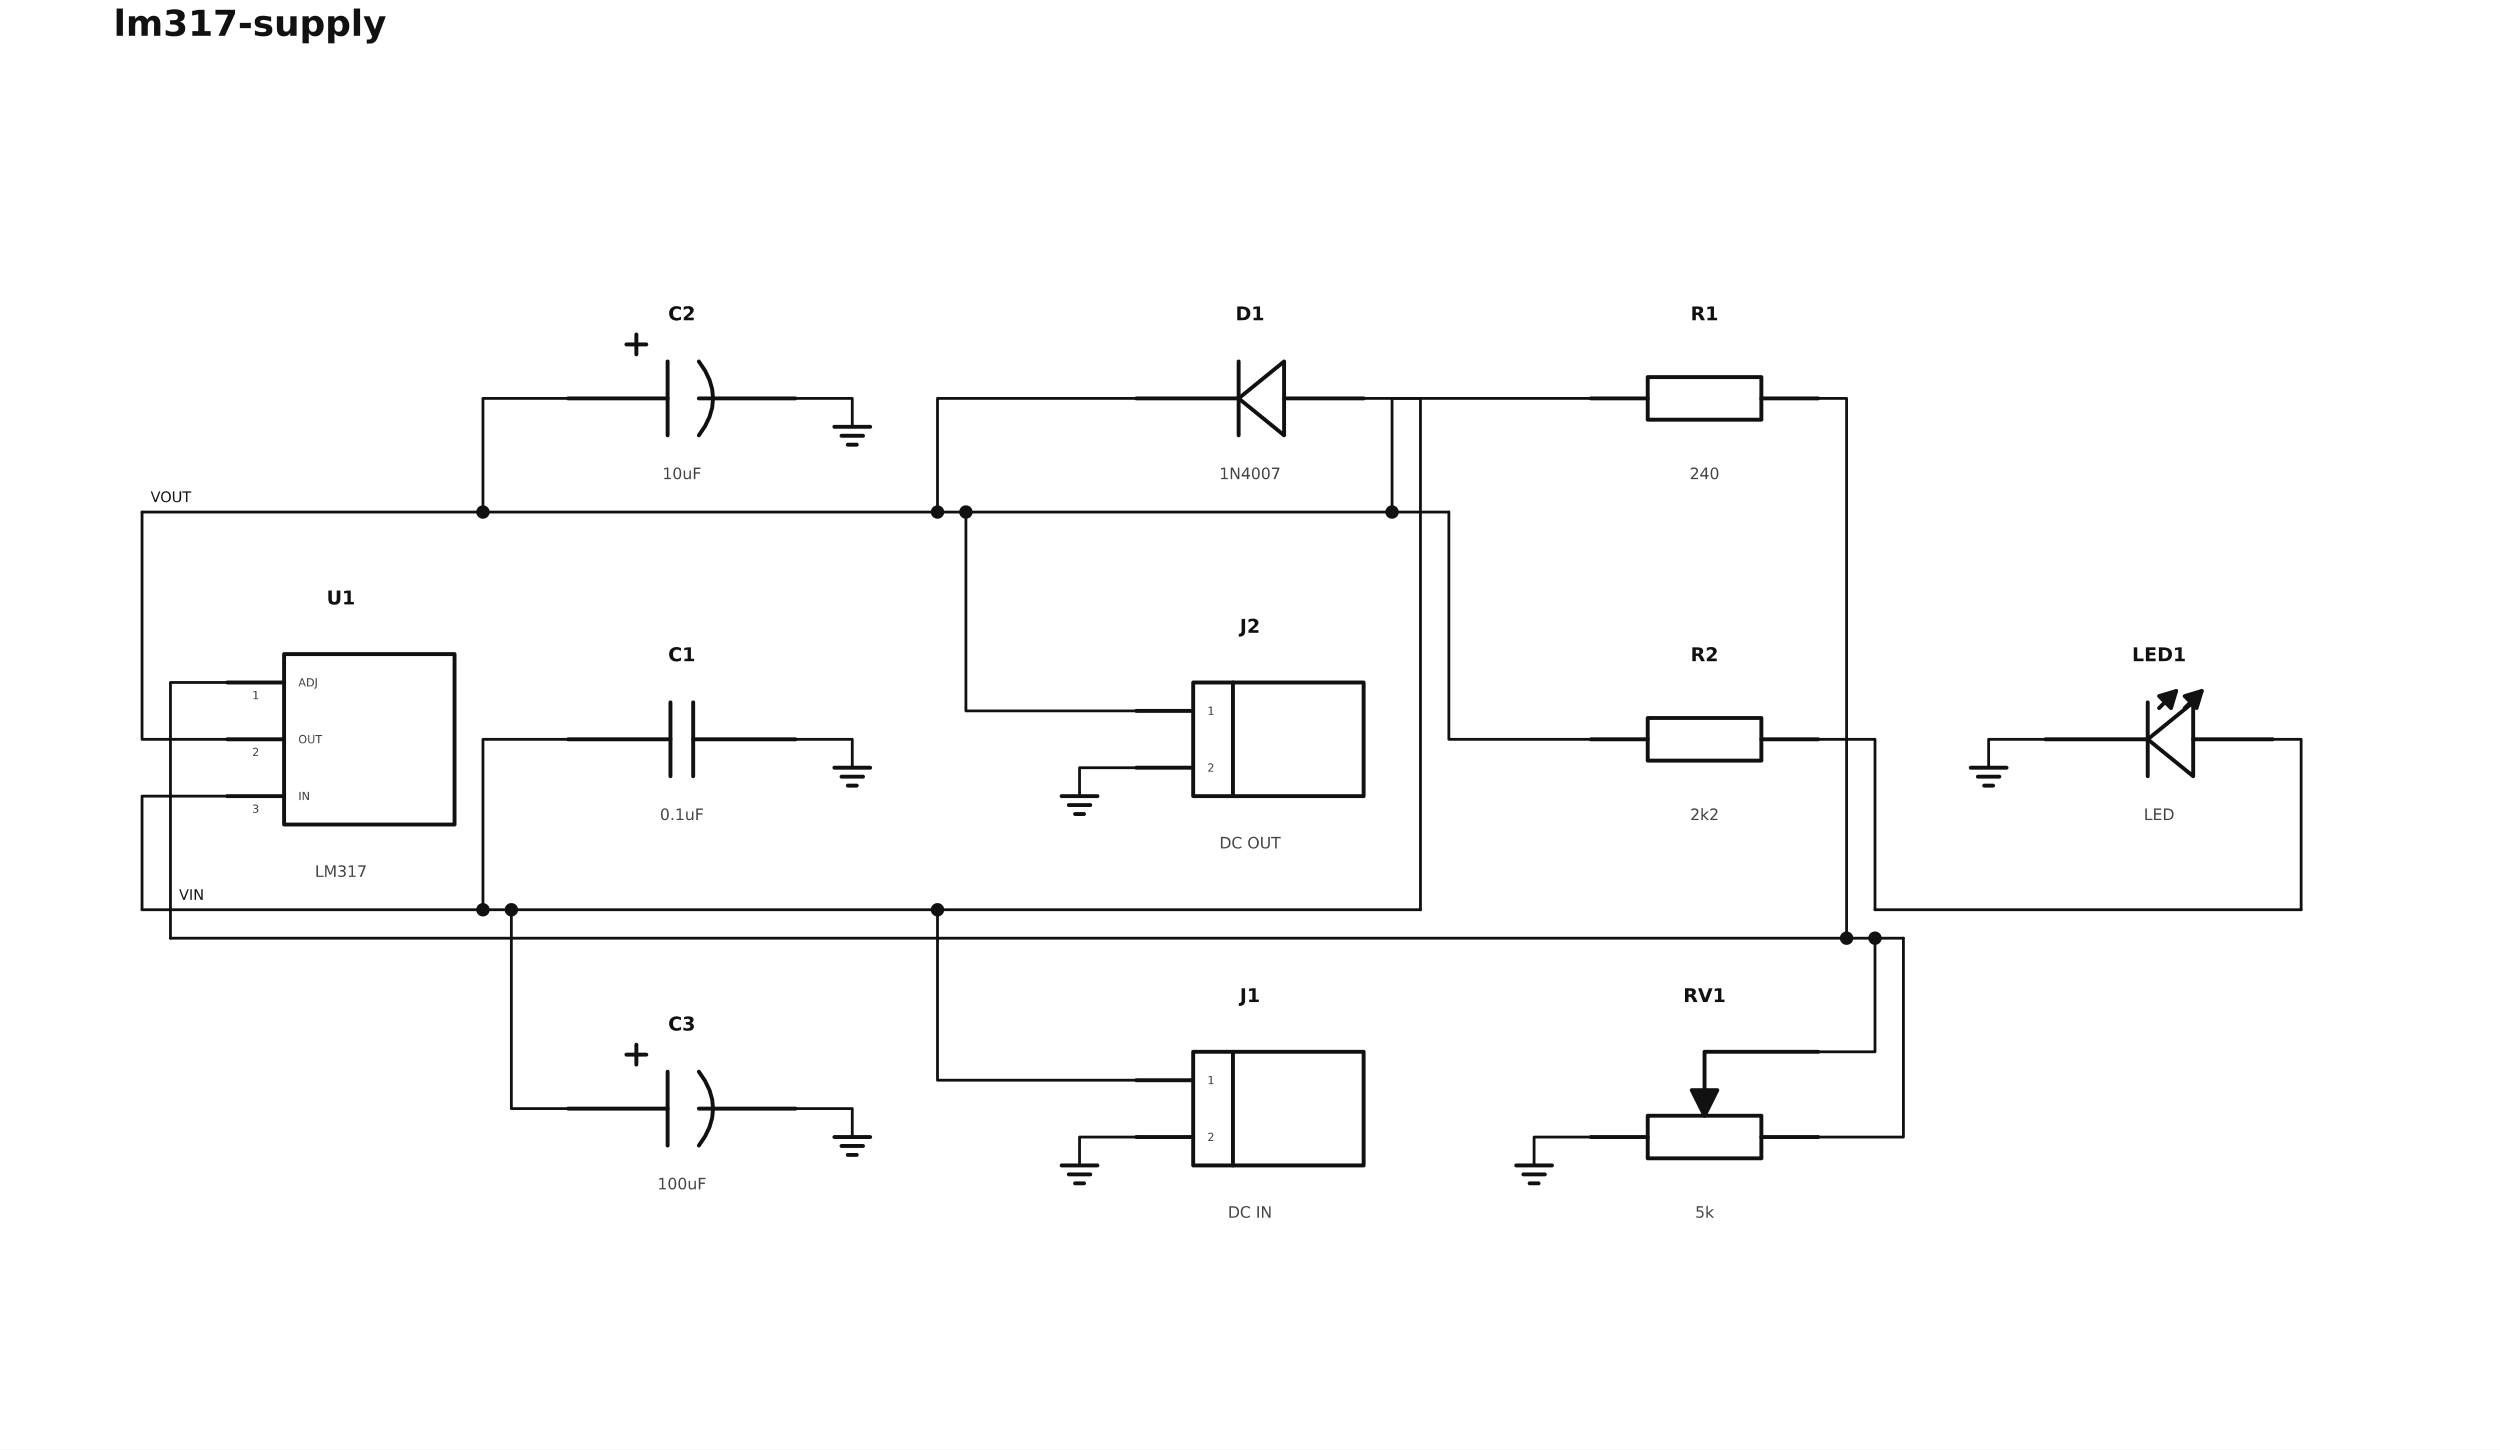
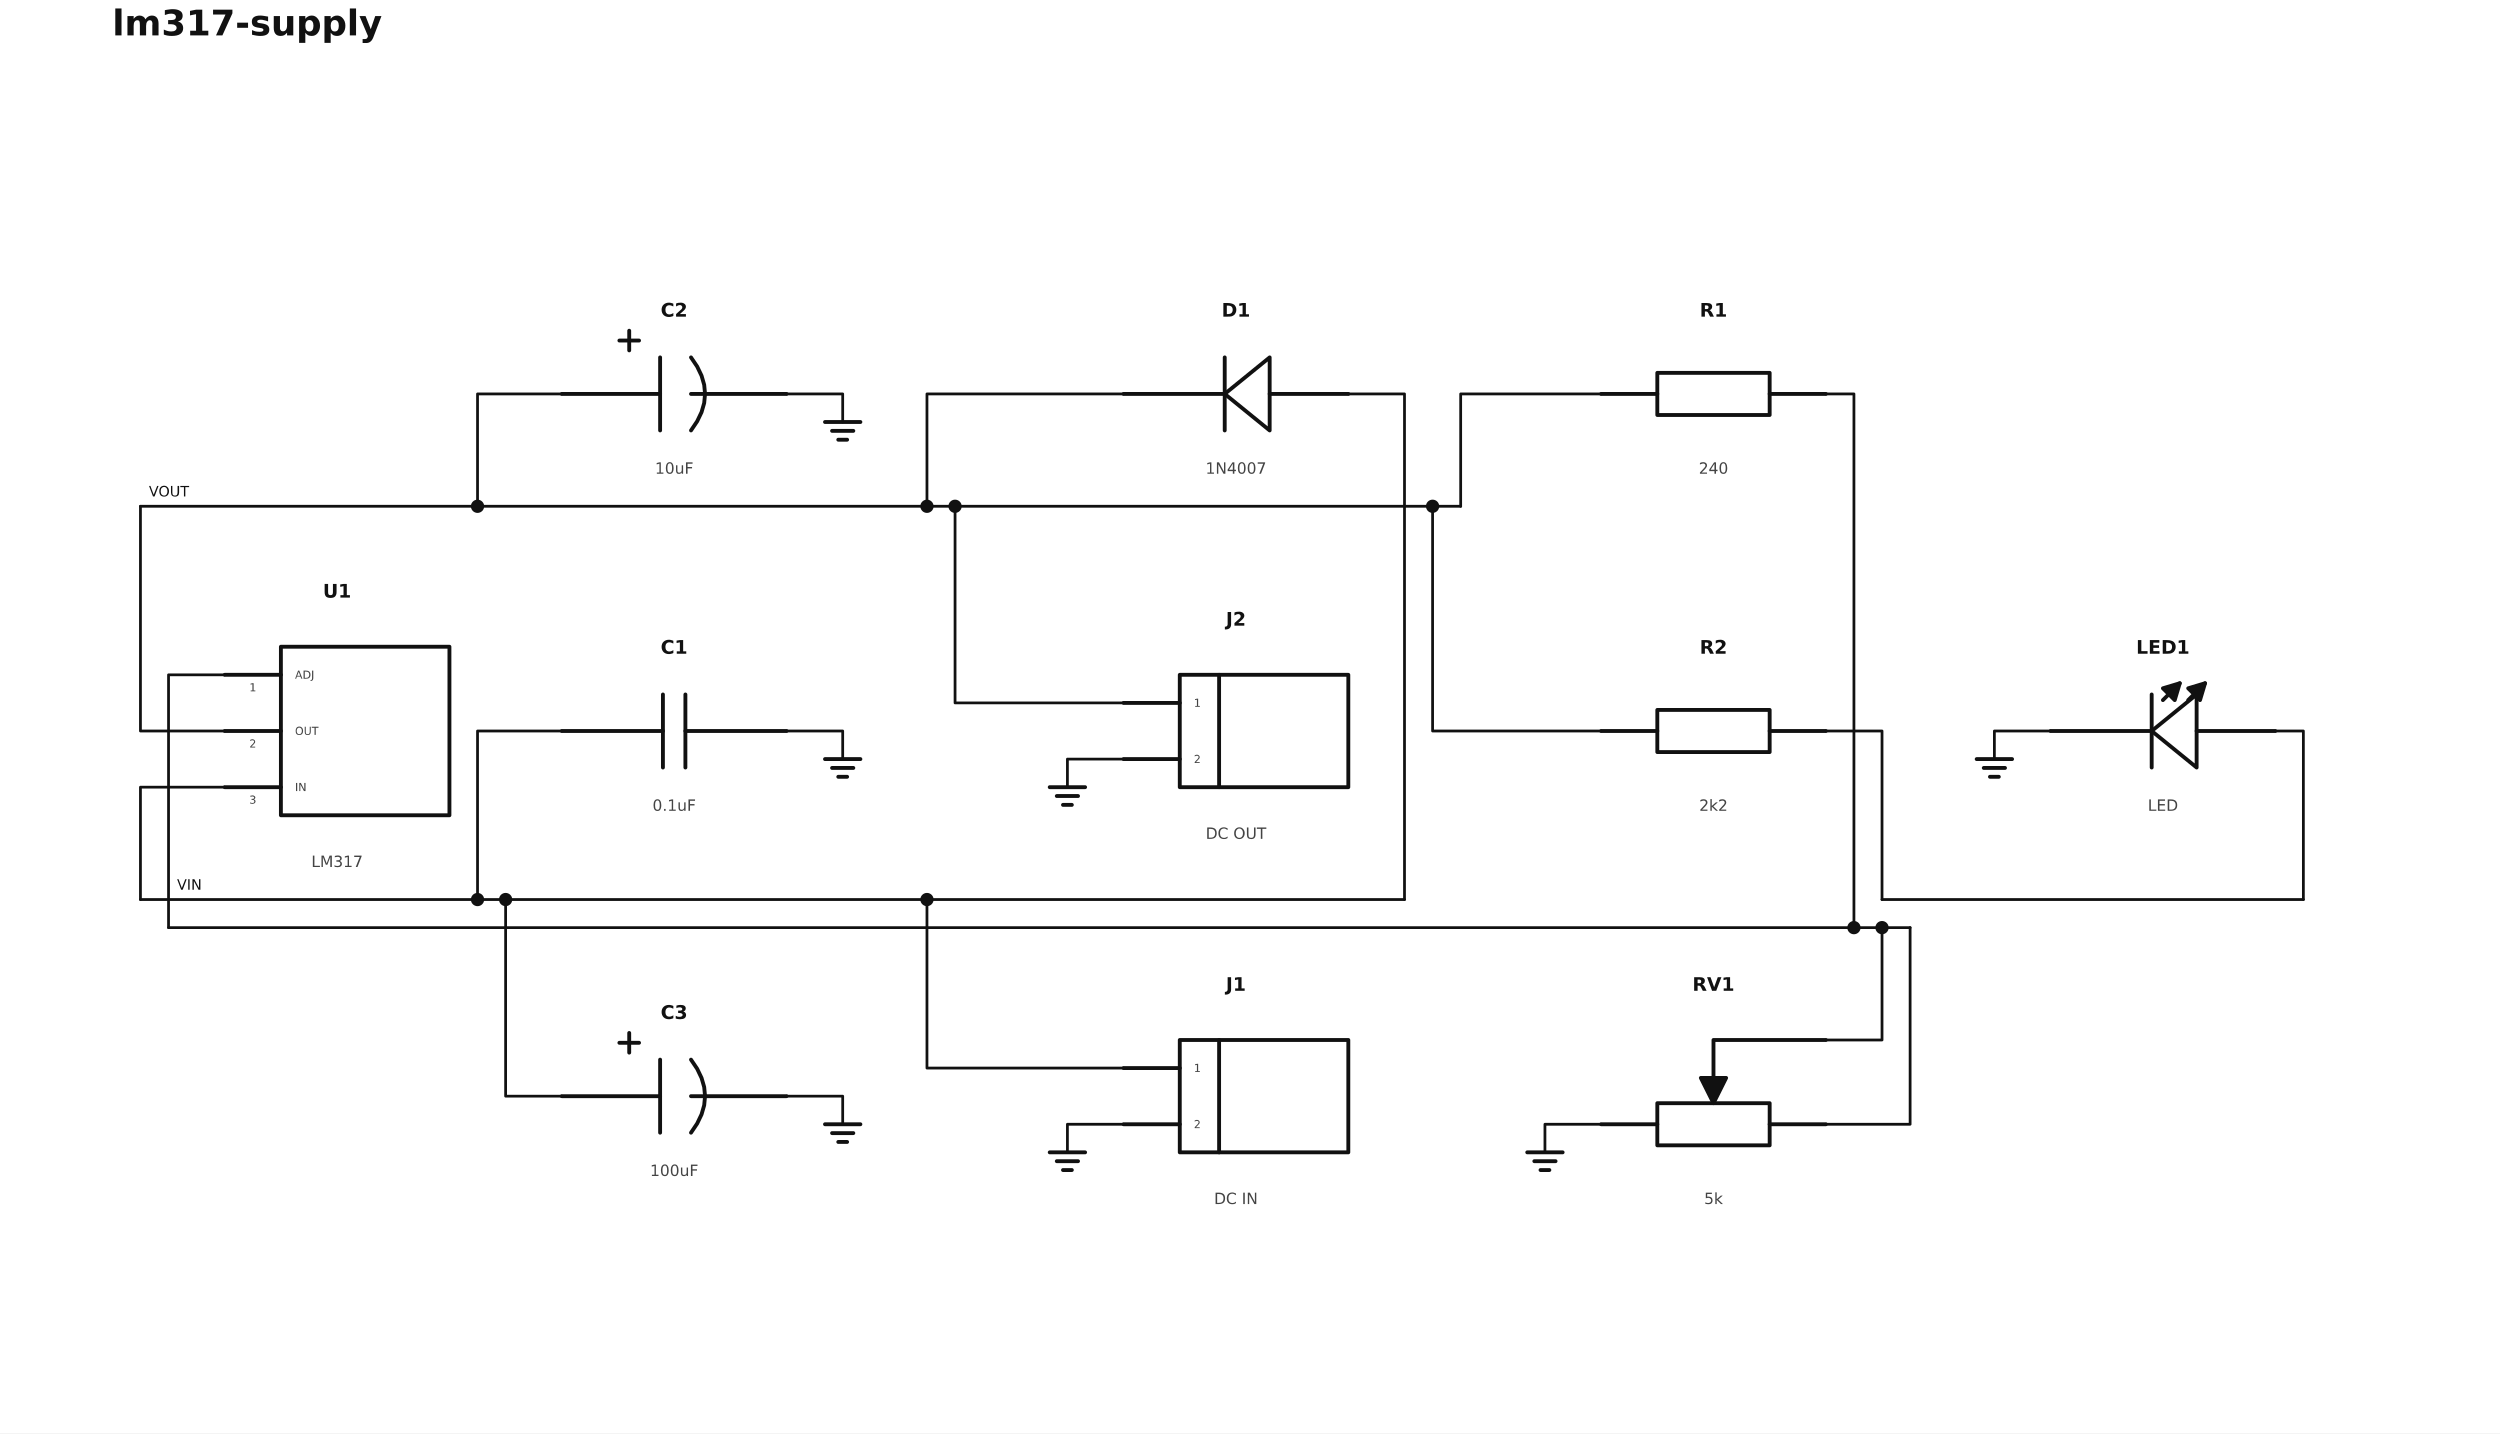
- <svg xmlns="http://www.w3.org/2000/svg" version="1.1" width="223.52mm" height="129.601mm" viewBox="0 -7.68 223.52 129.601">
-   <rect x="0" y="-7.68" width="223.52" height="129.601" fill="#ffffff" />
+ <svg xmlns="http://www.w3.org/2000/svg" version="1.1" width="226.06mm" height="129.601mm" viewBox="0 -7.68 226.06 129.601">
+   <rect x="0" y="-7.68" width="226.06" height="129.601" fill="#ffffff" />
  <text x="10.16" y="-4.48" font-size="3.2" fill="#111111" text-anchor="start" font-family="DejaVu Sans, Helvetica, Arial, sans-serif" font-weight="bold">lm317-supply</text>
  <g stroke-linecap="round" stroke-linejoin="round">
    <polyline points="101.6,88.9 83.82,88.9 83.82,73.66" fill="none" stroke="#111111" stroke-width="0.25" />
    <polyline points="50.8,58.42 43.18,58.42 43.18,73.66" fill="none" stroke="#111111" stroke-width="0.25" />
    <polyline points="50.8,91.44 45.72,91.44 45.72,73.66" fill="none" stroke="#111111" stroke-width="0.25" />
    <polyline points="20.32,63.5 12.7,63.5 12.7,73.66" fill="none" stroke="#111111" stroke-width="0.25" />
    <polyline points="121.92,27.94 127,27.94 127,73.66" fill="none" stroke="#111111" stroke-width="0.25" />
    <polyline points="12.7,73.66 127,73.66" fill="none" stroke="#111111" stroke-width="0.25" />
    <polyline points="20.32,58.42 12.7,58.42 12.7,38.1" fill="none" stroke="#111111" stroke-width="0.25" />
-     <polyline points="142.24,27.94 124.46,27.94 124.46,38.1" fill="none" stroke="#111111" stroke-width="0.25" />
+     <polyline points="144.78,27.94 132.08,27.94 132.08,38.1" fill="none" stroke="#111111" stroke-width="0.25" />
    <polyline points="50.8,27.94 43.18,27.94 43.18,38.1" fill="none" stroke="#111111" stroke-width="0.25" />
    <polyline points="101.6,27.94 83.82,27.94 83.82,38.1" fill="none" stroke="#111111" stroke-width="0.25" />
-     <polyline points="142.24,58.42 129.54,58.42 129.54,38.1" fill="none" stroke="#111111" stroke-width="0.25" />
+     <polyline points="144.78,58.42 129.54,58.42 129.54,38.1" fill="none" stroke="#111111" stroke-width="0.25" />
    <polyline points="101.6,55.88 86.36,55.88 86.36,38.1" fill="none" stroke="#111111" stroke-width="0.25" />
-     <polyline points="12.7,38.1 129.54,38.1" fill="none" stroke="#111111" stroke-width="0.25" />
+     <polyline points="12.7,38.1 132.08,38.1" fill="none" stroke="#111111" stroke-width="0.25" />
    <polyline points="20.32,53.34 15.24,53.34 15.24,76.2" fill="none" stroke="#111111" stroke-width="0.25" />
-     <polyline points="162.56,27.94 165.1,27.94 165.1,76.2" fill="none" stroke="#111111" stroke-width="0.25" />
-     <polyline points="162.56,86.36 167.64,86.36 167.64,76.2" fill="none" stroke="#111111" stroke-width="0.25" />
-     <polyline points="162.56,93.98 170.18,93.98 170.18,76.2" fill="none" stroke="#111111" stroke-width="0.25" />
-     <polyline points="15.24,76.2 170.18,76.2" fill="none" stroke="#111111" stroke-width="0.25" />
-     <polyline points="162.56,58.42 167.64,58.42 167.64,73.66" fill="none" stroke="#111111" stroke-width="0.25" />
-     <polyline points="203.2,58.42 205.74,58.42 205.74,73.66" fill="none" stroke="#111111" stroke-width="0.25" />
-     <polyline points="167.64,73.66 205.74,73.66" fill="none" stroke="#111111" stroke-width="0.25" />
+     <polyline points="165.1,27.94 167.64,27.94 167.64,76.2" fill="none" stroke="#111111" stroke-width="0.25" />
+     <polyline points="165.1,86.36 170.18,86.36 170.18,76.2" fill="none" stroke="#111111" stroke-width="0.25" />
+     <polyline points="165.1,93.98 172.72,93.98 172.72,76.2" fill="none" stroke="#111111" stroke-width="0.25" />
+     <polyline points="15.24,76.2 172.72,76.2" fill="none" stroke="#111111" stroke-width="0.25" />
+     <polyline points="165.1,58.42 170.18,58.42 170.18,73.66" fill="none" stroke="#111111" stroke-width="0.25" />
+     <polyline points="205.74,58.42 208.28,58.42 208.28,73.66" fill="none" stroke="#111111" stroke-width="0.25" />
+     <polyline points="170.18,73.66 208.28,73.66" fill="none" stroke="#111111" stroke-width="0.25" />
    <polyline points="101.6,93.98 96.52,93.98 96.52,96.52" fill="none" stroke="#111111" stroke-width="0.25" />
    <line x1="94.92" y1="96.52" x2="98.12" y2="96.52" stroke="#111111" stroke-width="0.35" />
    <line x1="95.56" y1="97.32" x2="97.48" y2="97.32" stroke="#111111" stroke-width="0.35" />
    <line x1="96.12" y1="98.12" x2="96.92" y2="98.12" stroke="#111111" stroke-width="0.35" />
    <polyline points="101.6,60.96 96.52,60.96 96.52,63.5" fill="none" stroke="#111111" stroke-width="0.25" />
    <line x1="94.92" y1="63.5" x2="98.12" y2="63.5" stroke="#111111" stroke-width="0.35" />
    <line x1="95.56" y1="64.3" x2="97.48" y2="64.3" stroke="#111111" stroke-width="0.35" />
    <line x1="96.12" y1="65.1" x2="96.92" y2="65.1" stroke="#111111" stroke-width="0.35" />
    <polyline points="71.12,58.42 76.2,58.42 76.2,60.96" fill="none" stroke="#111111" stroke-width="0.25" />
    <line x1="74.6" y1="60.96" x2="77.8" y2="60.96" stroke="#111111" stroke-width="0.35" />
    <line x1="75.24" y1="61.76" x2="77.16" y2="61.76" stroke="#111111" stroke-width="0.35" />
    <line x1="75.8" y1="62.56" x2="76.6" y2="62.56" stroke="#111111" stroke-width="0.35" />
    <polyline points="71.12,91.44 76.2,91.44 76.2,93.98" fill="none" stroke="#111111" stroke-width="0.25" />
    <line x1="74.6" y1="93.98" x2="77.8" y2="93.98" stroke="#111111" stroke-width="0.35" />
    <line x1="75.24" y1="94.78" x2="77.16" y2="94.78" stroke="#111111" stroke-width="0.35" />
    <line x1="75.8" y1="95.58" x2="76.6" y2="95.58" stroke="#111111" stroke-width="0.35" />
    <polyline points="71.12,27.94 76.2,27.94 76.2,30.48" fill="none" stroke="#111111" stroke-width="0.25" />
    <line x1="74.6" y1="30.48" x2="77.8" y2="30.48" stroke="#111111" stroke-width="0.35" />
    <line x1="75.24" y1="31.28" x2="77.16" y2="31.28" stroke="#111111" stroke-width="0.35" />
    <line x1="75.8" y1="32.08" x2="76.6" y2="32.08" stroke="#111111" stroke-width="0.35" />
-     <polyline points="142.24,93.98 137.16,93.98 137.16,96.52" fill="none" stroke="#111111" stroke-width="0.25" />
-     <line x1="135.56" y1="96.52" x2="138.76" y2="96.52" stroke="#111111" stroke-width="0.35" />
-     <line x1="136.2" y1="97.32" x2="138.12" y2="97.32" stroke="#111111" stroke-width="0.35" />
-     <line x1="136.76" y1="98.12" x2="137.56" y2="98.12" stroke="#111111" stroke-width="0.35" />
-     <polyline points="182.88,58.42 177.8,58.42 177.8,60.96" fill="none" stroke="#111111" stroke-width="0.25" />
-     <line x1="176.2" y1="60.96" x2="179.4" y2="60.96" stroke="#111111" stroke-width="0.35" />
-     <line x1="176.84" y1="61.76" x2="178.76" y2="61.76" stroke="#111111" stroke-width="0.35" />
-     <line x1="177.4" y1="62.56" x2="178.2" y2="62.56" stroke="#111111" stroke-width="0.35" />
+     <polyline points="144.78,93.98 139.7,93.98 139.7,96.52" fill="none" stroke="#111111" stroke-width="0.25" />
+     <line x1="138.1" y1="96.52" x2="141.3" y2="96.52" stroke="#111111" stroke-width="0.35" />
+     <line x1="138.74" y1="97.32" x2="140.66" y2="97.32" stroke="#111111" stroke-width="0.35" />
+     <line x1="139.3" y1="98.12" x2="140.1" y2="98.12" stroke="#111111" stroke-width="0.35" />
+     <polyline points="185.42,58.42 180.34,58.42 180.34,60.96" fill="none" stroke="#111111" stroke-width="0.25" />
+     <line x1="178.74" y1="60.96" x2="181.94" y2="60.96" stroke="#111111" stroke-width="0.35" />
+     <line x1="179.38" y1="61.76" x2="181.3" y2="61.76" stroke="#111111" stroke-width="0.35" />
+     <line x1="179.94" y1="62.56" x2="180.74" y2="62.56" stroke="#111111" stroke-width="0.35" />
    <circle cx="83.82" cy="73.66" r="0.6" fill="#111111" />
    <circle cx="43.18" cy="73.66" r="0.6" fill="#111111" />
    <circle cx="45.72" cy="73.66" r="0.6" fill="#111111" />
-     <circle cx="124.46" cy="38.1" r="0.6" fill="#111111" />
    <circle cx="43.18" cy="38.1" r="0.6" fill="#111111" />
    <circle cx="83.82" cy="38.1" r="0.6" fill="#111111" />
+     <circle cx="129.54" cy="38.1" r="0.6" fill="#111111" />
    <circle cx="86.36" cy="38.1" r="0.6" fill="#111111" />
-     <circle cx="165.1" cy="76.2" r="0.6" fill="#111111" />
    <circle cx="167.64" cy="76.2" r="0.6" fill="#111111" />
+     <circle cx="170.18" cy="76.2" r="0.6" fill="#111111" />
    <g transform="translate(50.8,53.34)">
      <polyline points="0,5.08 9.144,5.08" fill="none" stroke="#111111" stroke-width="0.35" />
      <polyline points="11.176,5.08 20.32,5.08" fill="none" stroke="#111111" stroke-width="0.35" />
      <polyline points="9.144,1.778 9.144,8.382" fill="none" stroke="#111111" stroke-width="0.35" />
      <polyline points="11.176,1.778 11.176,8.382" fill="none" stroke="#111111" stroke-width="0.35" />
    </g>
    <g transform="translate(50.8,22.86)">
      <polyline points="0,5.08 8.89,5.08" fill="none" stroke="#111111" stroke-width="0.35" />
      <polyline points="11.684,5.08 20.32,5.08" fill="none" stroke="#111111" stroke-width="0.35" />
      <polyline points="8.89,1.778 8.89,8.382" fill="none" stroke="#111111" stroke-width="0.35" />
      <polyline points="11.684,1.778 12.24,2.603 12.636,3.429 12.875,4.255 12.954,5.08 12.875,5.905 12.636,6.731 12.24,7.556 11.684,8.382" fill="none" stroke="#111111" stroke-width="0.35" />
      <polyline points="5.207,0.254 6.985,0.254" fill="none" stroke="#111111" stroke-width="0.35" />
      <polyline points="6.096,-0.635 6.096,1.143" fill="none" stroke="#111111" stroke-width="0.35" />
    </g>
    <g transform="translate(50.8,86.36)">
      <polyline points="0,5.08 8.89,5.08" fill="none" stroke="#111111" stroke-width="0.35" />
      <polyline points="11.684,5.08 20.32,5.08" fill="none" stroke="#111111" stroke-width="0.35" />
      <polyline points="8.89,1.778 8.89,8.382" fill="none" stroke="#111111" stroke-width="0.35" />
      <polyline points="11.684,1.778 12.24,2.603 12.636,3.429 12.875,4.255 12.954,5.08 12.875,5.905 12.636,6.731 12.24,7.556 11.684,8.382" fill="none" stroke="#111111" stroke-width="0.35" />
      <polyline points="5.207,0.254 6.985,0.254" fill="none" stroke="#111111" stroke-width="0.35" />
      <polyline points="6.096,-0.635 6.096,1.143" fill="none" stroke="#111111" stroke-width="0.35" />
    </g>
    <g transform="translate(101.6,22.86)">
      <polyline points="0,5.08 9.144,5.08" fill="none" stroke="#111111" stroke-width="0.35" />
      <polyline points="13.208,5.08 20.32,5.08" fill="none" stroke="#111111" stroke-width="0.35" />
      <polyline points="9.144,1.778 9.144,8.382" fill="none" stroke="#111111" stroke-width="0.35" />
      <polygon points="13.208,1.778 13.208,8.382 9.144,5.08" fill="none" stroke="#111111" stroke-width="0.35" />
    </g>
    <g transform="translate(101.6,83.82)">
      <polygon points="5.08,2.54 20.32,2.54 20.32,12.7 5.08,12.7" fill="none" stroke="#111111" stroke-width="0.35" />
      <polyline points="0,5.08 5.08,5.08" fill="none" stroke="#111111" stroke-width="0.35" />
      <polyline points="0,10.16 5.08,10.16" fill="none" stroke="#111111" stroke-width="0.35" />
      <polyline points="8.636,2.54 8.636,12.7" fill="none" stroke="#111111" stroke-width="0.35" />
    </g>
    <g transform="translate(101.6,50.8)">
      <polygon points="5.08,2.54 20.32,2.54 20.32,12.7 5.08,12.7" fill="none" stroke="#111111" stroke-width="0.35" />
      <polyline points="0,5.08 5.08,5.08" fill="none" stroke="#111111" stroke-width="0.35" />
      <polyline points="0,10.16 5.08,10.16" fill="none" stroke="#111111" stroke-width="0.35" />
      <polyline points="8.636,2.54 8.636,12.7" fill="none" stroke="#111111" stroke-width="0.35" />
    </g>
-     <g transform="translate(182.88,53.34)">
+     <g transform="translate(185.42,53.34)">
      <polyline points="0,5.08 9.144,5.08" fill="none" stroke="#111111" stroke-width="0.35" />
      <polyline points="13.208,5.08 20.32,5.08" fill="none" stroke="#111111" stroke-width="0.35" />
      <polyline points="9.144,1.778 9.144,8.382" fill="none" stroke="#111111" stroke-width="0.35" />
      <polygon points="13.208,1.778 13.208,8.382 9.144,5.08" fill="none" stroke="#111111" stroke-width="0.35" />
      <polyline points="10.16,2.286 11.684,0.762" fill="none" stroke="#111111" stroke-width="0.35" />
      <polygon points="11.684,0.762 10.16,1.219 11.227,2.286" fill="#111111" stroke="#111111" stroke-width="0.35" />
      <polyline points="12.446,2.286 13.97,0.762" fill="none" stroke="#111111" stroke-width="0.35" />
      <polygon points="13.97,0.762 12.446,1.219 13.513,2.286" fill="#111111" stroke="#111111" stroke-width="0.35" />
    </g>
-     <g transform="translate(142.24,22.86)">
+     <g transform="translate(144.78,22.86)">
      <polyline points="0,5.08 5.08,5.08" fill="none" stroke="#111111" stroke-width="0.35" />
      <polyline points="15.24,5.08 20.32,5.08" fill="none" stroke="#111111" stroke-width="0.35" />
      <polygon points="5.08,3.175 15.24,3.175 15.24,6.985 5.08,6.985" fill="none" stroke="#111111" stroke-width="0.35" />
    </g>
-     <g transform="translate(142.24,53.34)">
+     <g transform="translate(144.78,53.34)">
      <polyline points="0,5.08 5.08,5.08" fill="none" stroke="#111111" stroke-width="0.35" />
      <polyline points="15.24,5.08 20.32,5.08" fill="none" stroke="#111111" stroke-width="0.35" />
      <polygon points="5.08,3.175 15.24,3.175 15.24,6.985 5.08,6.985" fill="none" stroke="#111111" stroke-width="0.35" />
    </g>
-     <g transform="translate(142.24,83.82)">
+     <g transform="translate(144.78,83.82)">
      <polyline points="0,10.16 5.08,10.16" fill="none" stroke="#111111" stroke-width="0.35" />
      <polyline points="15.24,10.16 20.32,10.16" fill="none" stroke="#111111" stroke-width="0.35" />
      <polygon points="5.08,8.255 15.24,8.255 15.24,12.065 5.08,12.065" fill="none" stroke="#111111" stroke-width="0.35" />
      <polyline points="20.32,2.54 10.16,2.54 10.16,5.969" fill="none" stroke="#111111" stroke-width="0.35" />
      <polygon points="9.017,5.969 11.303,5.969 10.16,8.255" fill="#111111" stroke="#111111" stroke-width="0.35" />
    </g>
    <g transform="translate(20.32,48.26)">
      <polygon points="5.08,2.54 20.32,2.54 20.32,17.78 5.08,17.78" fill="none" stroke="#111111" stroke-width="0.35" />
      <polyline points="0,5.08 5.08,5.08" fill="none" stroke="#111111" stroke-width="0.35" />
      <polyline points="0,10.16 5.08,10.16" fill="none" stroke="#111111" stroke-width="0.35" />
      <polyline points="0,15.24 5.08,15.24" fill="none" stroke="#111111" stroke-width="0.35" />
    </g>
  </g>
  <text x="60.96" y="51.435" font-size="1.7" fill="#111111" text-anchor="middle" font-family="DejaVu Sans, Helvetica, Arial, sans-serif" font-weight="bold">C1</text>
  <text x="60.96" y="65.636" font-size="1.4" fill="#444444" text-anchor="middle" font-family="DejaVu Sans, Helvetica, Arial, sans-serif">0.1uF</text>
  <text x="60.96" y="20.955" font-size="1.7" fill="#111111" text-anchor="middle" font-family="DejaVu Sans, Helvetica, Arial, sans-serif" font-weight="bold">C2</text>
  <text x="60.96" y="35.156" font-size="1.4" fill="#444444" text-anchor="middle" font-family="DejaVu Sans, Helvetica, Arial, sans-serif">10uF</text>
  <text x="60.96" y="84.455" font-size="1.7" fill="#111111" text-anchor="middle" font-family="DejaVu Sans, Helvetica, Arial, sans-serif" font-weight="bold">C3</text>
  <text x="60.96" y="98.656" font-size="1.4" fill="#444444" text-anchor="middle" font-family="DejaVu Sans, Helvetica, Arial, sans-serif">100uF</text>
  <text x="111.76" y="20.955" font-size="1.7" fill="#111111" text-anchor="middle" font-family="DejaVu Sans, Helvetica, Arial, sans-serif" font-weight="bold">D1</text>
  <text x="111.76" y="35.156" font-size="1.4" fill="#444444" text-anchor="middle" font-family="DejaVu Sans, Helvetica, Arial, sans-serif">1N4007</text>
  <text x="111.76" y="81.915" font-size="1.7" fill="#111111" text-anchor="middle" font-family="DejaVu Sans, Helvetica, Arial, sans-serif" font-weight="bold">J1</text>
  <text x="111.76" y="101.196" font-size="1.4" fill="#444444" text-anchor="middle" font-family="DejaVu Sans, Helvetica, Arial, sans-serif">DC IN</text>
  <text x="107.95" y="89.25" font-size="1" fill="#444444" text-anchor="start" font-family="DejaVu Sans, Helvetica, Arial, sans-serif">1</text>
  <text x="107.95" y="94.33" font-size="1" fill="#444444" text-anchor="start" font-family="DejaVu Sans, Helvetica, Arial, sans-serif">2</text>
  <text x="111.76" y="48.895" font-size="1.7" fill="#111111" text-anchor="middle" font-family="DejaVu Sans, Helvetica, Arial, sans-serif" font-weight="bold">J2</text>
  <text x="111.76" y="68.176" font-size="1.4" fill="#444444" text-anchor="middle" font-family="DejaVu Sans, Helvetica, Arial, sans-serif">DC OUT</text>
  <text x="107.95" y="56.23" font-size="1" fill="#444444" text-anchor="start" font-family="DejaVu Sans, Helvetica, Arial, sans-serif">1</text>
  <text x="107.95" y="61.31" font-size="1" fill="#444444" text-anchor="start" font-family="DejaVu Sans, Helvetica, Arial, sans-serif">2</text>
-   <text x="193.04" y="51.435" font-size="1.7" fill="#111111" text-anchor="middle" font-family="DejaVu Sans, Helvetica, Arial, sans-serif" font-weight="bold">LED1</text>
-   <text x="193.04" y="65.636" font-size="1.4" fill="#444444" text-anchor="middle" font-family="DejaVu Sans, Helvetica, Arial, sans-serif">LED</text>
-   <text x="152.4" y="20.955" font-size="1.7" fill="#111111" text-anchor="middle" font-family="DejaVu Sans, Helvetica, Arial, sans-serif" font-weight="bold">R1</text>
-   <text x="152.4" y="35.156" font-size="1.4" fill="#444444" text-anchor="middle" font-family="DejaVu Sans, Helvetica, Arial, sans-serif">240</text>
-   <text x="152.4" y="51.435" font-size="1.7" fill="#111111" text-anchor="middle" font-family="DejaVu Sans, Helvetica, Arial, sans-serif" font-weight="bold">R2</text>
-   <text x="152.4" y="65.636" font-size="1.4" fill="#444444" text-anchor="middle" font-family="DejaVu Sans, Helvetica, Arial, sans-serif">2k2</text>
-   <text x="152.4" y="81.915" font-size="1.7" fill="#111111" text-anchor="middle" font-family="DejaVu Sans, Helvetica, Arial, sans-serif" font-weight="bold">RV1</text>
-   <text x="152.4" y="101.196" font-size="1.4" fill="#444444" text-anchor="middle" font-family="DejaVu Sans, Helvetica, Arial, sans-serif">5k</text>
+   <text x="195.58" y="51.435" font-size="1.7" fill="#111111" text-anchor="middle" font-family="DejaVu Sans, Helvetica, Arial, sans-serif" font-weight="bold">LED1</text>
+   <text x="195.58" y="65.636" font-size="1.4" fill="#444444" text-anchor="middle" font-family="DejaVu Sans, Helvetica, Arial, sans-serif">LED</text>
+   <text x="154.94" y="20.955" font-size="1.7" fill="#111111" text-anchor="middle" font-family="DejaVu Sans, Helvetica, Arial, sans-serif" font-weight="bold">R1</text>
+   <text x="154.94" y="35.156" font-size="1.4" fill="#444444" text-anchor="middle" font-family="DejaVu Sans, Helvetica, Arial, sans-serif">240</text>
+   <text x="154.94" y="51.435" font-size="1.7" fill="#111111" text-anchor="middle" font-family="DejaVu Sans, Helvetica, Arial, sans-serif" font-weight="bold">R2</text>
+   <text x="154.94" y="65.636" font-size="1.4" fill="#444444" text-anchor="middle" font-family="DejaVu Sans, Helvetica, Arial, sans-serif">2k2</text>
+   <text x="154.94" y="81.915" font-size="1.7" fill="#111111" text-anchor="middle" font-family="DejaVu Sans, Helvetica, Arial, sans-serif" font-weight="bold">RV1</text>
+   <text x="154.94" y="101.196" font-size="1.4" fill="#444444" text-anchor="middle" font-family="DejaVu Sans, Helvetica, Arial, sans-serif">5k</text>
  <text x="30.48" y="46.355" font-size="1.7" fill="#111111" text-anchor="middle" font-family="DejaVu Sans, Helvetica, Arial, sans-serif" font-weight="bold">U1</text>
  <text x="30.48" y="70.716" font-size="1.4" fill="#444444" text-anchor="middle" font-family="DejaVu Sans, Helvetica, Arial, sans-serif">LM317</text>
  <text x="26.67" y="53.69" font-size="1" fill="#444444" text-anchor="start" font-family="DejaVu Sans, Helvetica, Arial, sans-serif">ADJ</text>
  <text x="22.86" y="54.833" font-size="1" fill="#444444" text-anchor="middle" font-family="DejaVu Sans, Helvetica, Arial, sans-serif">1</text>
  <text x="26.67" y="58.77" font-size="1" fill="#444444" text-anchor="start" font-family="DejaVu Sans, Helvetica, Arial, sans-serif">OUT</text>
  <text x="22.86" y="59.913" font-size="1" fill="#444444" text-anchor="middle" font-family="DejaVu Sans, Helvetica, Arial, sans-serif">2</text>
  <text x="26.67" y="63.85" font-size="1" fill="#444444" text-anchor="start" font-family="DejaVu Sans, Helvetica, Arial, sans-serif">IN</text>
  <text x="22.86" y="64.993" font-size="1" fill="#444444" text-anchor="middle" font-family="DejaVu Sans, Helvetica, Arial, sans-serif">3</text>
  <text x="16.002" y="72.771" font-size="1.3" fill="#111111" text-anchor="start" font-family="DejaVu Sans, Helvetica, Arial, sans-serif">VIN</text>
  <text x="13.462" y="37.211" font-size="1.3" fill="#111111" text-anchor="start" font-family="DejaVu Sans, Helvetica, Arial, sans-serif">VOUT</text>
</svg>
